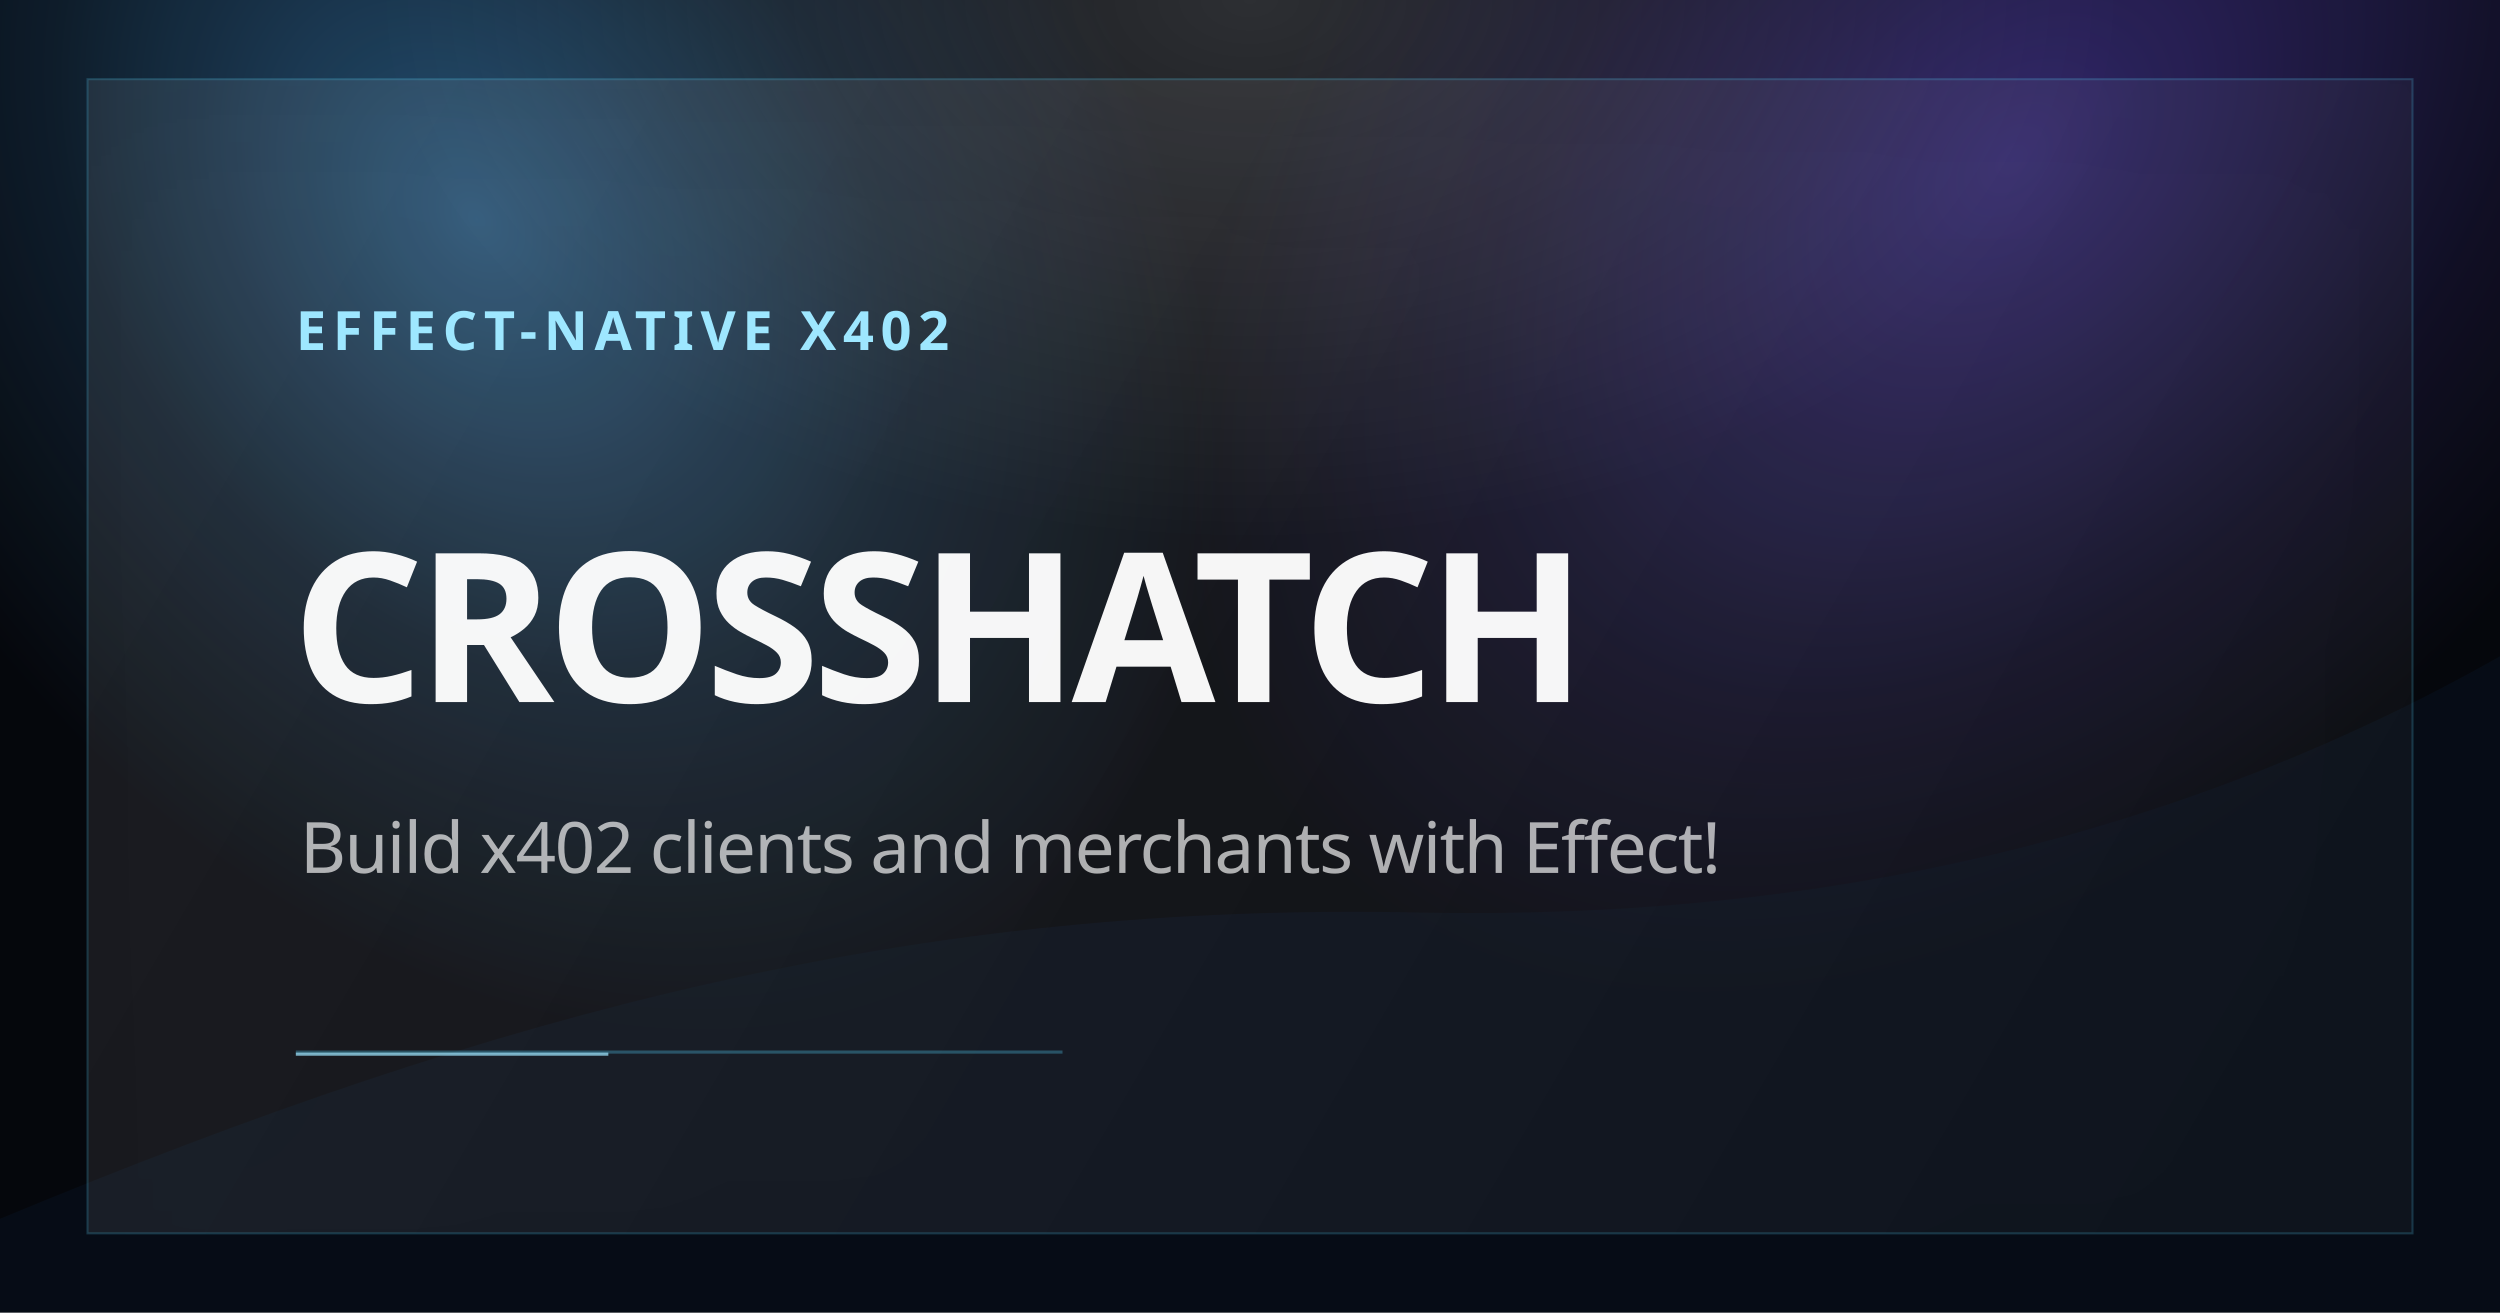
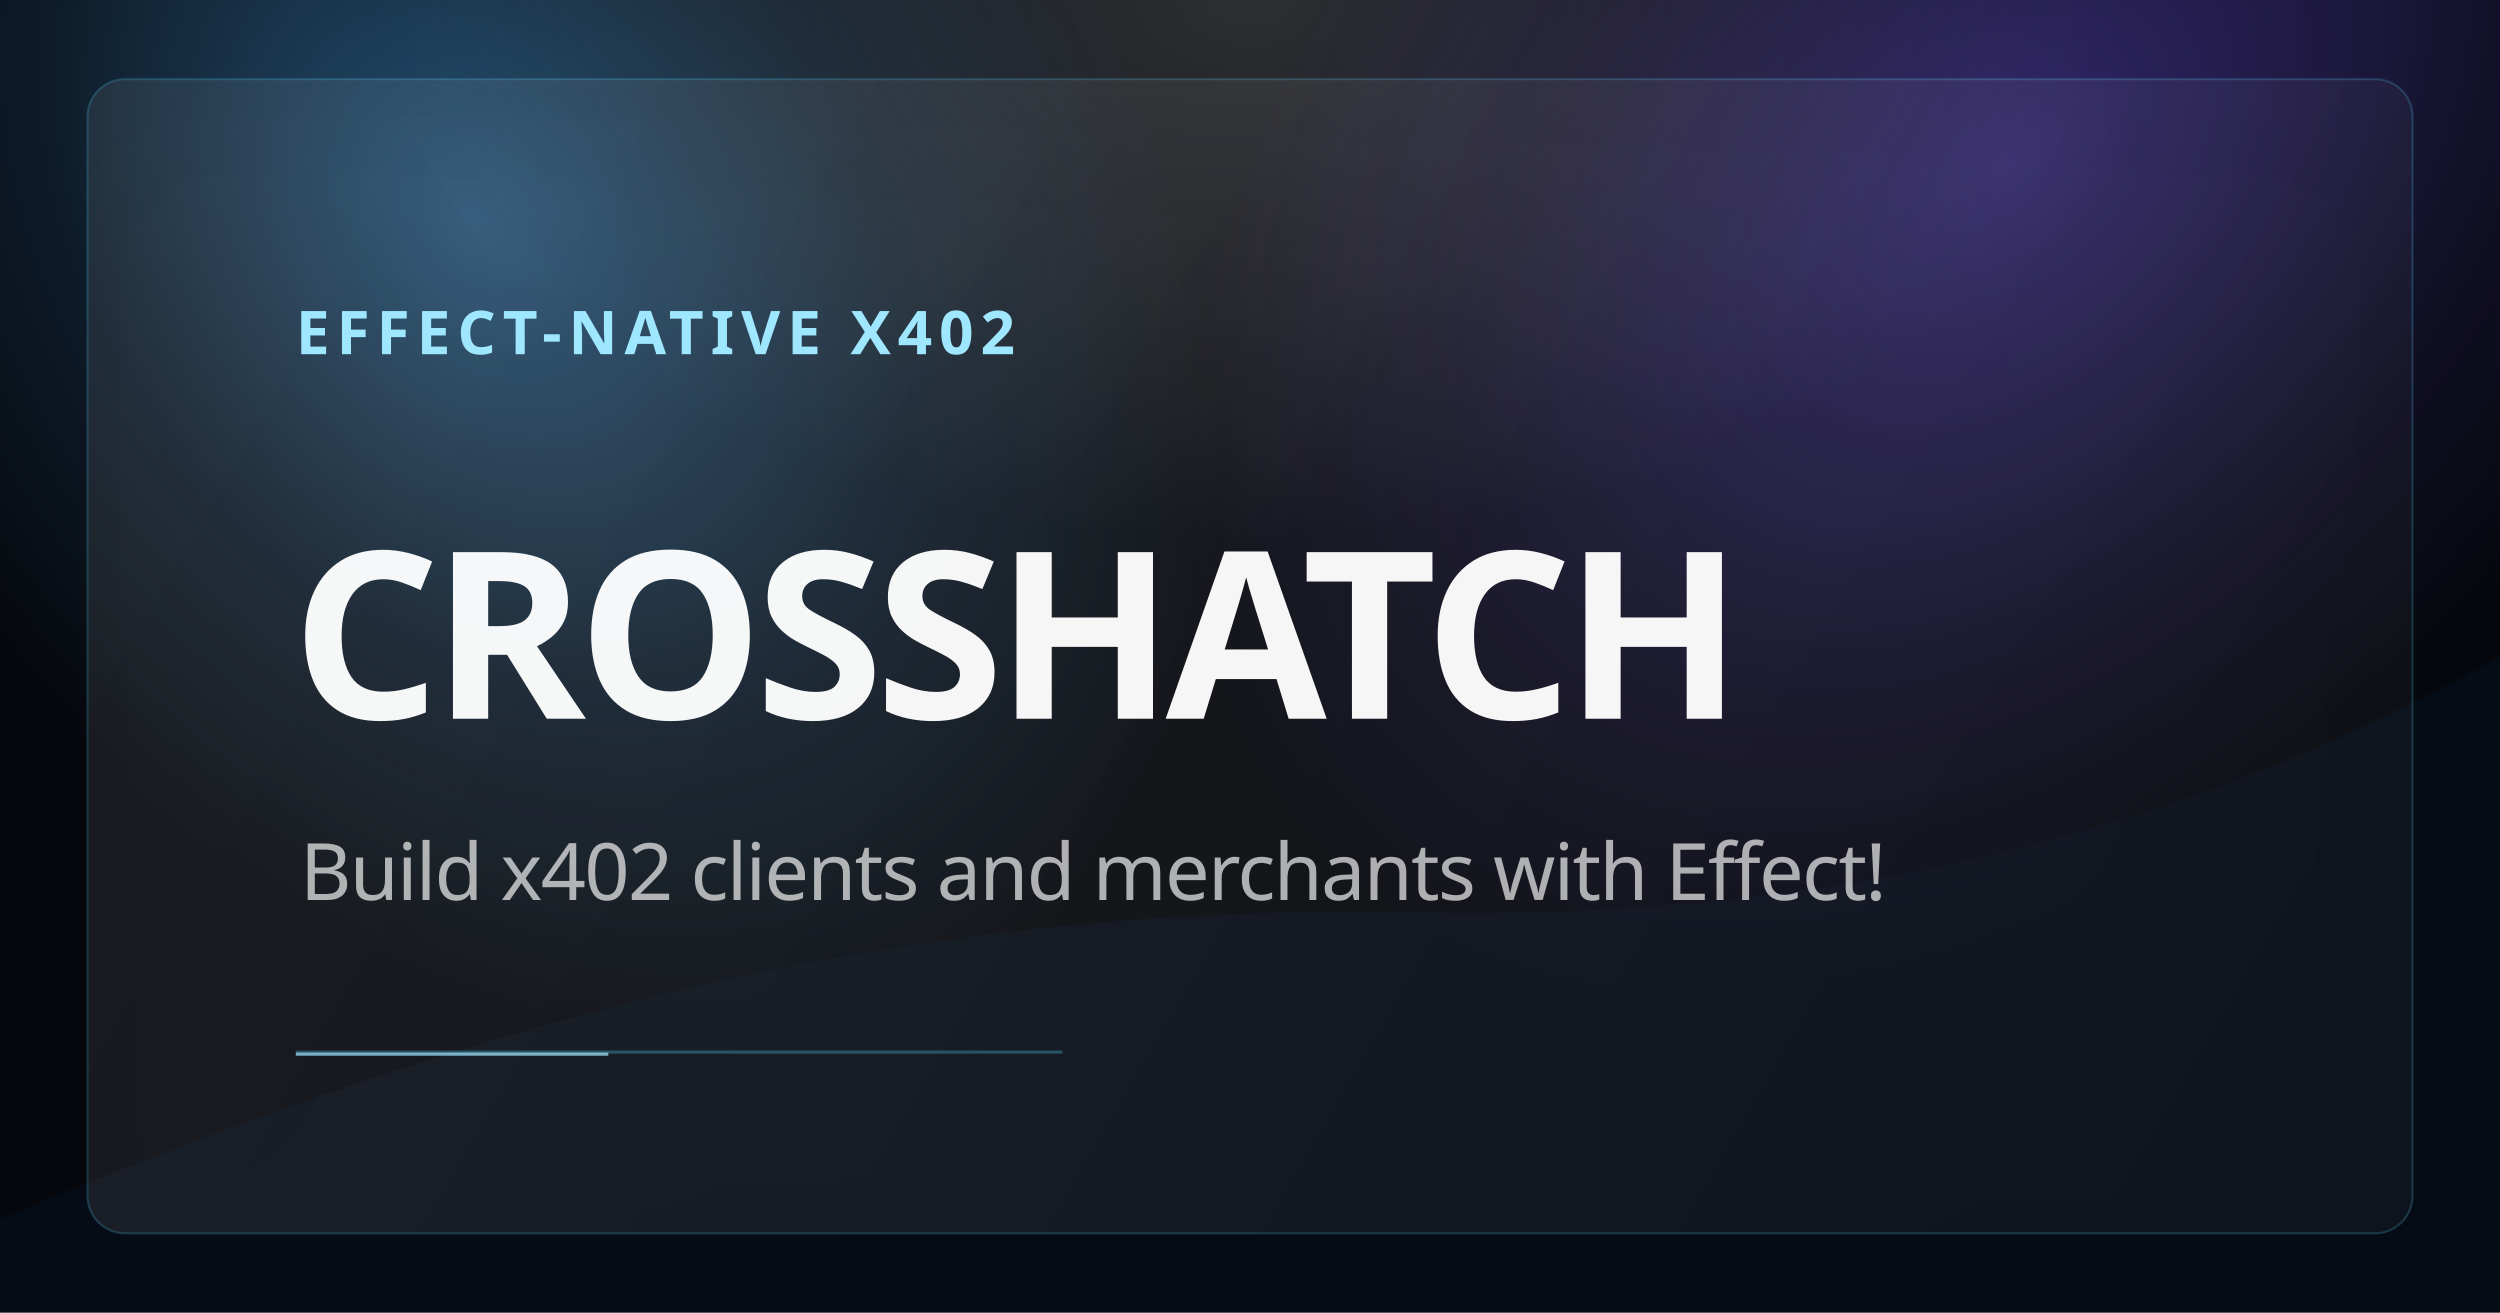
<svg xmlns="http://www.w3.org/2000/svg" width="1200" height="630" viewBox="0 0 1200 630">
  <style>
    @font-face { font-family: "Manrope"; src: url("../../liminal/liminal-util/fonts/Manrope/Manrope-Regular.ttf") format("truetype"); font-weight: 400; }
    @font-face { font-family: "Manrope"; src: url("../../liminal/liminal-util/fonts/Manrope/Manrope-SemiBold.ttf") format("truetype"); font-weight: 600; }
    @font-face { font-family: "Manrope"; src: url("../../liminal/liminal-util/fonts/Manrope/Manrope-Bold.ttf") format("truetype"); font-weight: 700; }
  </style>
  <defs>
    <radialGradient id="cyan" cx="0" cy="0" r="1" gradientUnits="userSpaceOnUse" gradientTransform="translate(230 105) rotate(54) scale(430 310)">
      <stop stop-color="#50b4ff" stop-opacity="0.42" />
      <stop offset="0.58" stop-color="#50b4ff" stop-opacity="0.12" />
      <stop offset="1" stop-color="#50b4ff" stop-opacity="0" />
    </radialGradient>
    <radialGradient id="violet" cx="0" cy="0" r="1" gradientUnits="userSpaceOnUse" gradientTransform="translate(965 80) rotate(134) scale(470 315)">
      <stop stop-color="#785aff" stop-opacity="0.38" />
      <stop offset="0.64" stop-color="#785aff" stop-opacity="0.1" />
      <stop offset="1" stop-color="#785aff" stop-opacity="0" />
    </radialGradient>
    <radialGradient id="white" cx="0" cy="0" r="1" gradientUnits="userSpaceOnUse" gradientTransform="translate(600 0) scale(420 260)">
      <stop stop-color="#ffffff" stop-opacity="0.16" />
      <stop offset="1" stop-color="#ffffff" stop-opacity="0" />
    </radialGradient>
    <linearGradient id="panel" x1="150" y1="52" x2="1050" y2="578" gradientUnits="userSpaceOnUse">
      <stop stop-color="#ffffff" stop-opacity="0.075" />
      <stop offset="1" stop-color="#ffffff" stop-opacity="0.028" />
    </linearGradient>
    <filter id="shadow" x="-20%" y="-20%" width="140%" height="140%">
      <feDropShadow dx="0" dy="28" stdDeviation="34" flood-color="#000000" flood-opacity="0.34" />
    </filter>
  </defs>
  <rect width="1200" height="630" fill="#05070c" />
  <rect width="1200" height="630" fill="url(#white)" />
  <rect width="1200" height="630" fill="url(#cyan)" />
  <rect width="1200" height="630" fill="url(#violet)" />
  <path d="M0 630H1200V315C1048 401 875 442 681 438 442 433 243 484 0 585Z" fill="#08111f" fill-opacity="0.54" />
  <g filter="url(#shadow)">
-     <rect x="42" y="38" width="1116" height="554" fill="url(#panel)" stroke="#56d7ff" stroke-opacity="0.2" />
+     <rect x="42" y="38" width="1116" height="554" rx="18" fill="url(#panel)" stroke="#56d7ff" stroke-opacity="0.2" />
  </g>
-   <text x="142" y="168" fill="#9ee7ff" font-family="Manrope, ui-sans-serif, system-ui, sans-serif" font-size="26" font-weight="700" letter-spacing="3.2">EFFECT-NATIVE X402</text>
-   <text x="140" y="337" fill="#ffffff" fill-opacity="0.96" font-family="Manrope, ui-sans-serif, system-ui, sans-serif" font-size="100" font-weight="600" letter-spacing="-3.6">CROSSHATCH</text>
-   <text x="144" y="419" fill="#ffffff" fill-opacity="0.66" font-family="Manrope, ui-sans-serif, system-ui, sans-serif" font-size="34" font-weight="400" letter-spacing="-0.7">Build x402 clients and merchants with Effect!</text>
+   <text x="142" y="170" fill="#9ee7ff" font-family="Manrope, ui-sans-serif, system-ui, sans-serif" font-size="29" font-weight="700" letter-spacing="3.3">EFFECT-NATIVE X402</text>
+   <text x="140" y="345" fill="#ffffff" fill-opacity="0.96" font-family="Manrope, ui-sans-serif, system-ui, sans-serif" font-size="112" font-weight="600" letter-spacing="-4">CROSSHATCH</text>
+   <text x="144" y="432" fill="#ffffff" fill-opacity="0.66" font-family="Manrope, ui-sans-serif, system-ui, sans-serif" font-size="38" font-weight="400" letter-spacing="-0.8">Build x402 clients and merchants with Effect!</text>
  <path d="M142 505H510" stroke="#56d7ff" stroke-opacity="0.3" stroke-width="1.5" />
  <path d="M142 506H292" stroke="#9ee7ff" stroke-opacity="0.72" stroke-width="1.5" />
</svg>
